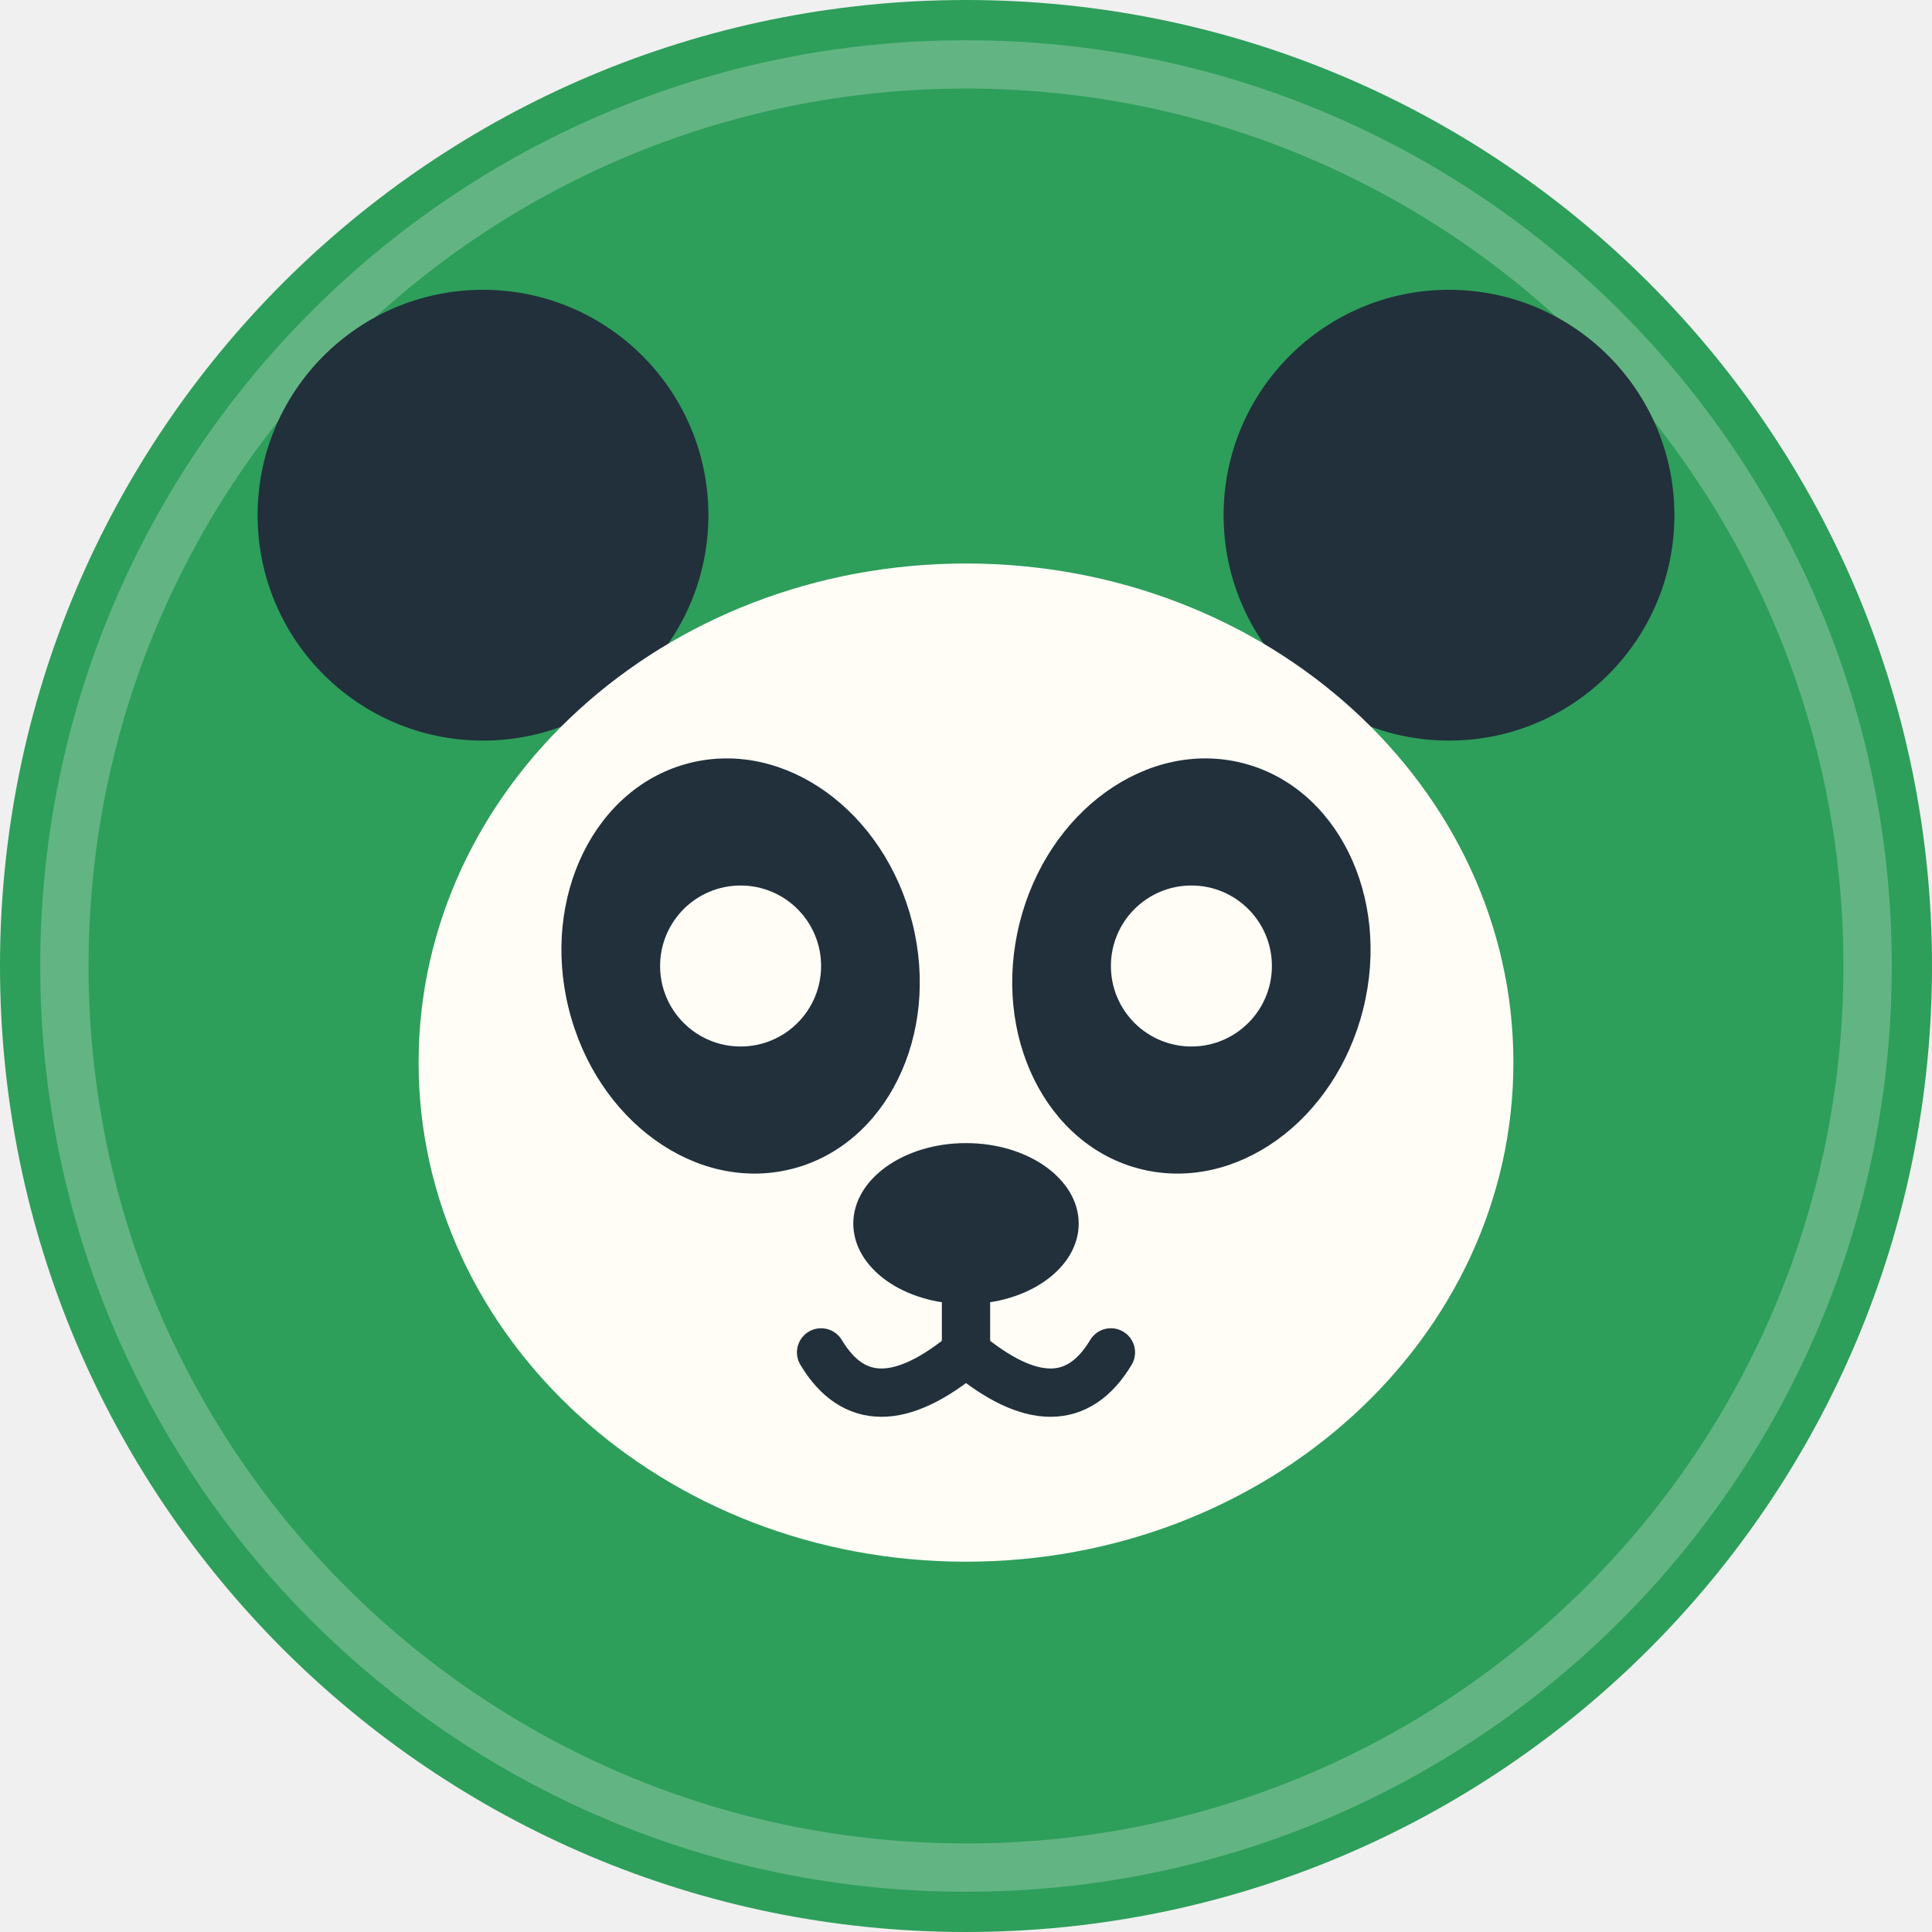
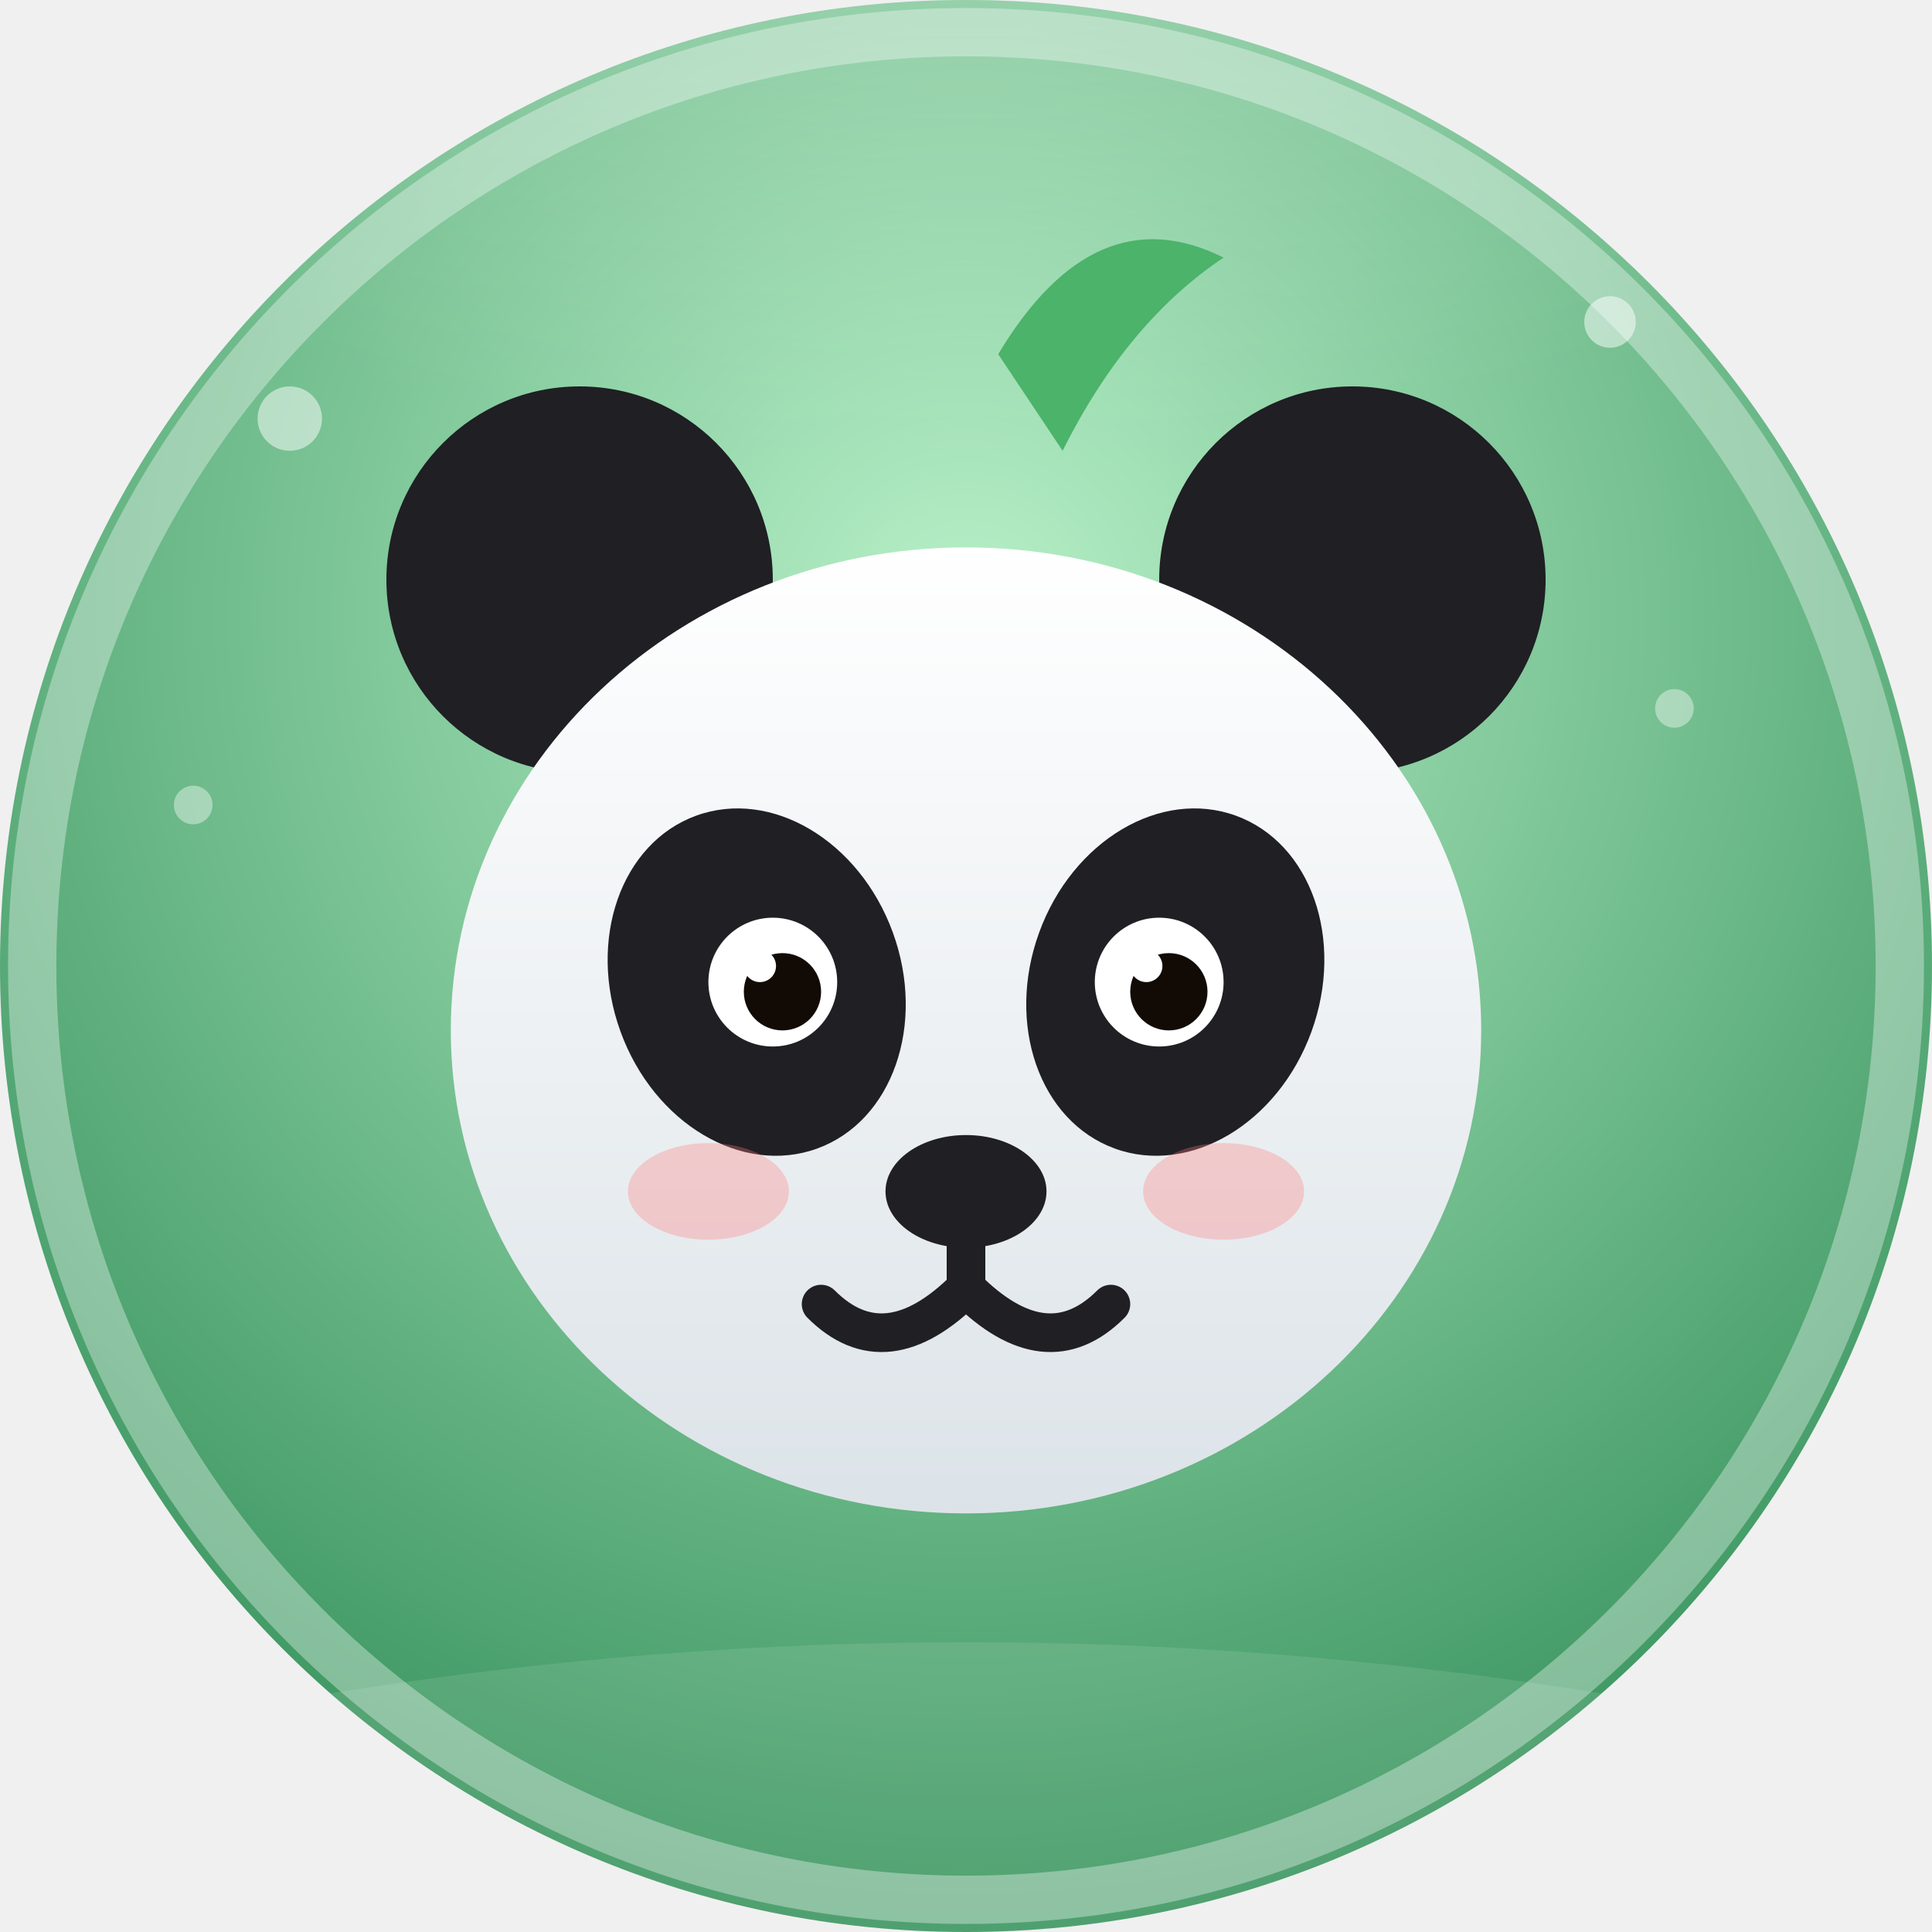
<svg xmlns="http://www.w3.org/2000/svg" viewBox="0 0 120 120" width="120" height="120" role="img" aria-label="Panda">
-   <circle cx="60" cy="60" r="60" fill="#2E9E5B" />
-   <circle cx="60" cy="60" r="56" fill="none" stroke="#FFFDF6" stroke-width="3" opacity="0.25" />
-   <circle cx="30" cy="32" r="14" fill="#21303B" />
-   <circle cx="90" cy="32" r="14" fill="#21303B" />
-   <ellipse cx="60" cy="66" rx="34" ry="31" fill="#FFFDF6" />
-   <ellipse cx="46" cy="60" rx="11" ry="13" fill="#21303B" transform="rotate(-14 46 60)" />
-   <ellipse cx="74" cy="60" rx="11" ry="13" fill="#21303B" transform="rotate(14 74 60)" />
-   <circle cx="46" cy="60" r="5" fill="#FFFDF6" />
-   <circle cx="74" cy="60" r="5" fill="#FFFDF6" />
-   <ellipse cx="60" cy="76" rx="7" ry="5" fill="#21303B" />
-   <path d="M60 81v3M60 84q-6 5-9 0M60 84q6 5 9 0" fill="none" stroke="#21303B" stroke-width="3" stroke-linecap="round" />
+   <defs>
+     <radialGradient id="bg" cx="50%" cy="32%" r="75%">
+       <stop offset="0" stop-color="#B8F0C8" />
+       <stop offset="1" stop-color="#2E8C55" />
+     </radialGradient>
+     <radialGradient id="luz" cx="50%" cy="0%" r="70%">
+       <stop offset="0" stop-color="#FFFFFF" stop-opacity="0.45" />
+       <stop offset="1" stop-color="#FFFFFF" stop-opacity="0" />
+     </radialGradient>
+     <clipPath id="c">
+       <circle cx="60" cy="60" r="60" />
+     </clipPath>
+     <linearGradient id="branco" x1="0" y1="0" x2="0" y2="1">
+       <stop offset="0" stop-color="#FFFFFF" />
+       <stop offset="1" stop-color="#DCE3E8" />
+     </linearGradient>
+   </defs>
+   <g clip-path="url(#c)">
+     <rect width="120" height="120" fill="url(#bg)" />
+     <ellipse cx="60" cy="8" rx="70" ry="52" fill="url(#luz)" />
+     <path d="M-10 112 Q60 92 130 112 L130 130 L-10 130Z" fill="#FFFFFF" opacity="0.10" />
+     <circle cx="18" cy="26" r="2" fill="#FFFFFF" opacity="0.5" />
+     <circle cx="100" cy="20" r="1.6" fill="#FFFFFF" opacity="0.5" />
+     <circle cx="104" cy="44" r="1.2" fill="#FFFFFF" opacity="0.4" />
+     <circle cx="12" cy="50" r="1.2" fill="#FFFFFF" opacity="0.4" />
+     <circle cx="36" cy="36" r="12" fill="#1F1F24" />
+     <circle cx="84" cy="36" r="12" fill="#1F1F24" />
+     <ellipse cx="60" cy="64" rx="32" ry="30" fill="url(#branco)" />
+     <ellipse cx="47" cy="61" rx="9" ry="11" transform="rotate(-20 47 61)" fill="#1F1F24" />
+     <ellipse cx="73" cy="61" rx="9" ry="11" transform="rotate(20 73 61)" fill="#1F1F24" />
+     <circle cx="48" cy="61" r="4" fill="#FFFFFF" />
+     <circle cx="48.6" cy="61.6" r="2.4" fill="#120B05" />
+     <circle cx="47.2" cy="60" r="1" fill="#FFFFFF" />
+     <circle cx="72" cy="61" r="4" fill="#FFFFFF" />
+     <circle cx="72.6" cy="61.6" r="2.4" fill="#120B05" />
+     <circle cx="71.2" cy="60" r="1" fill="#FFFFFF" />
+     <ellipse cx="60" cy="74" rx="5" ry="3.5" fill="#1F1F24" />
+     <path d="M60 77 L60 80 M60 80 Q55 85 51 81 M60 80 Q65 85 69 81" stroke="#1F1F24" stroke-width="2.4" fill="none" stroke-linecap="round" />
+     <ellipse cx="44" cy="74" rx="5" ry="3" fill="#FF7B7B" opacity="0.32" />
+     <ellipse cx="76" cy="74" rx="5" ry="3" fill="#FF7B7B" opacity="0.32" />
+     <path d="M62 22 Q68 12 76 16 Q70 20 66 28Z" fill="#4CB36A" />
+   </g>
+   <circle cx="60" cy="60" r="58" fill="none" stroke="#FFFFFF" stroke-opacity="0.35" stroke-width="3" />
</svg>
